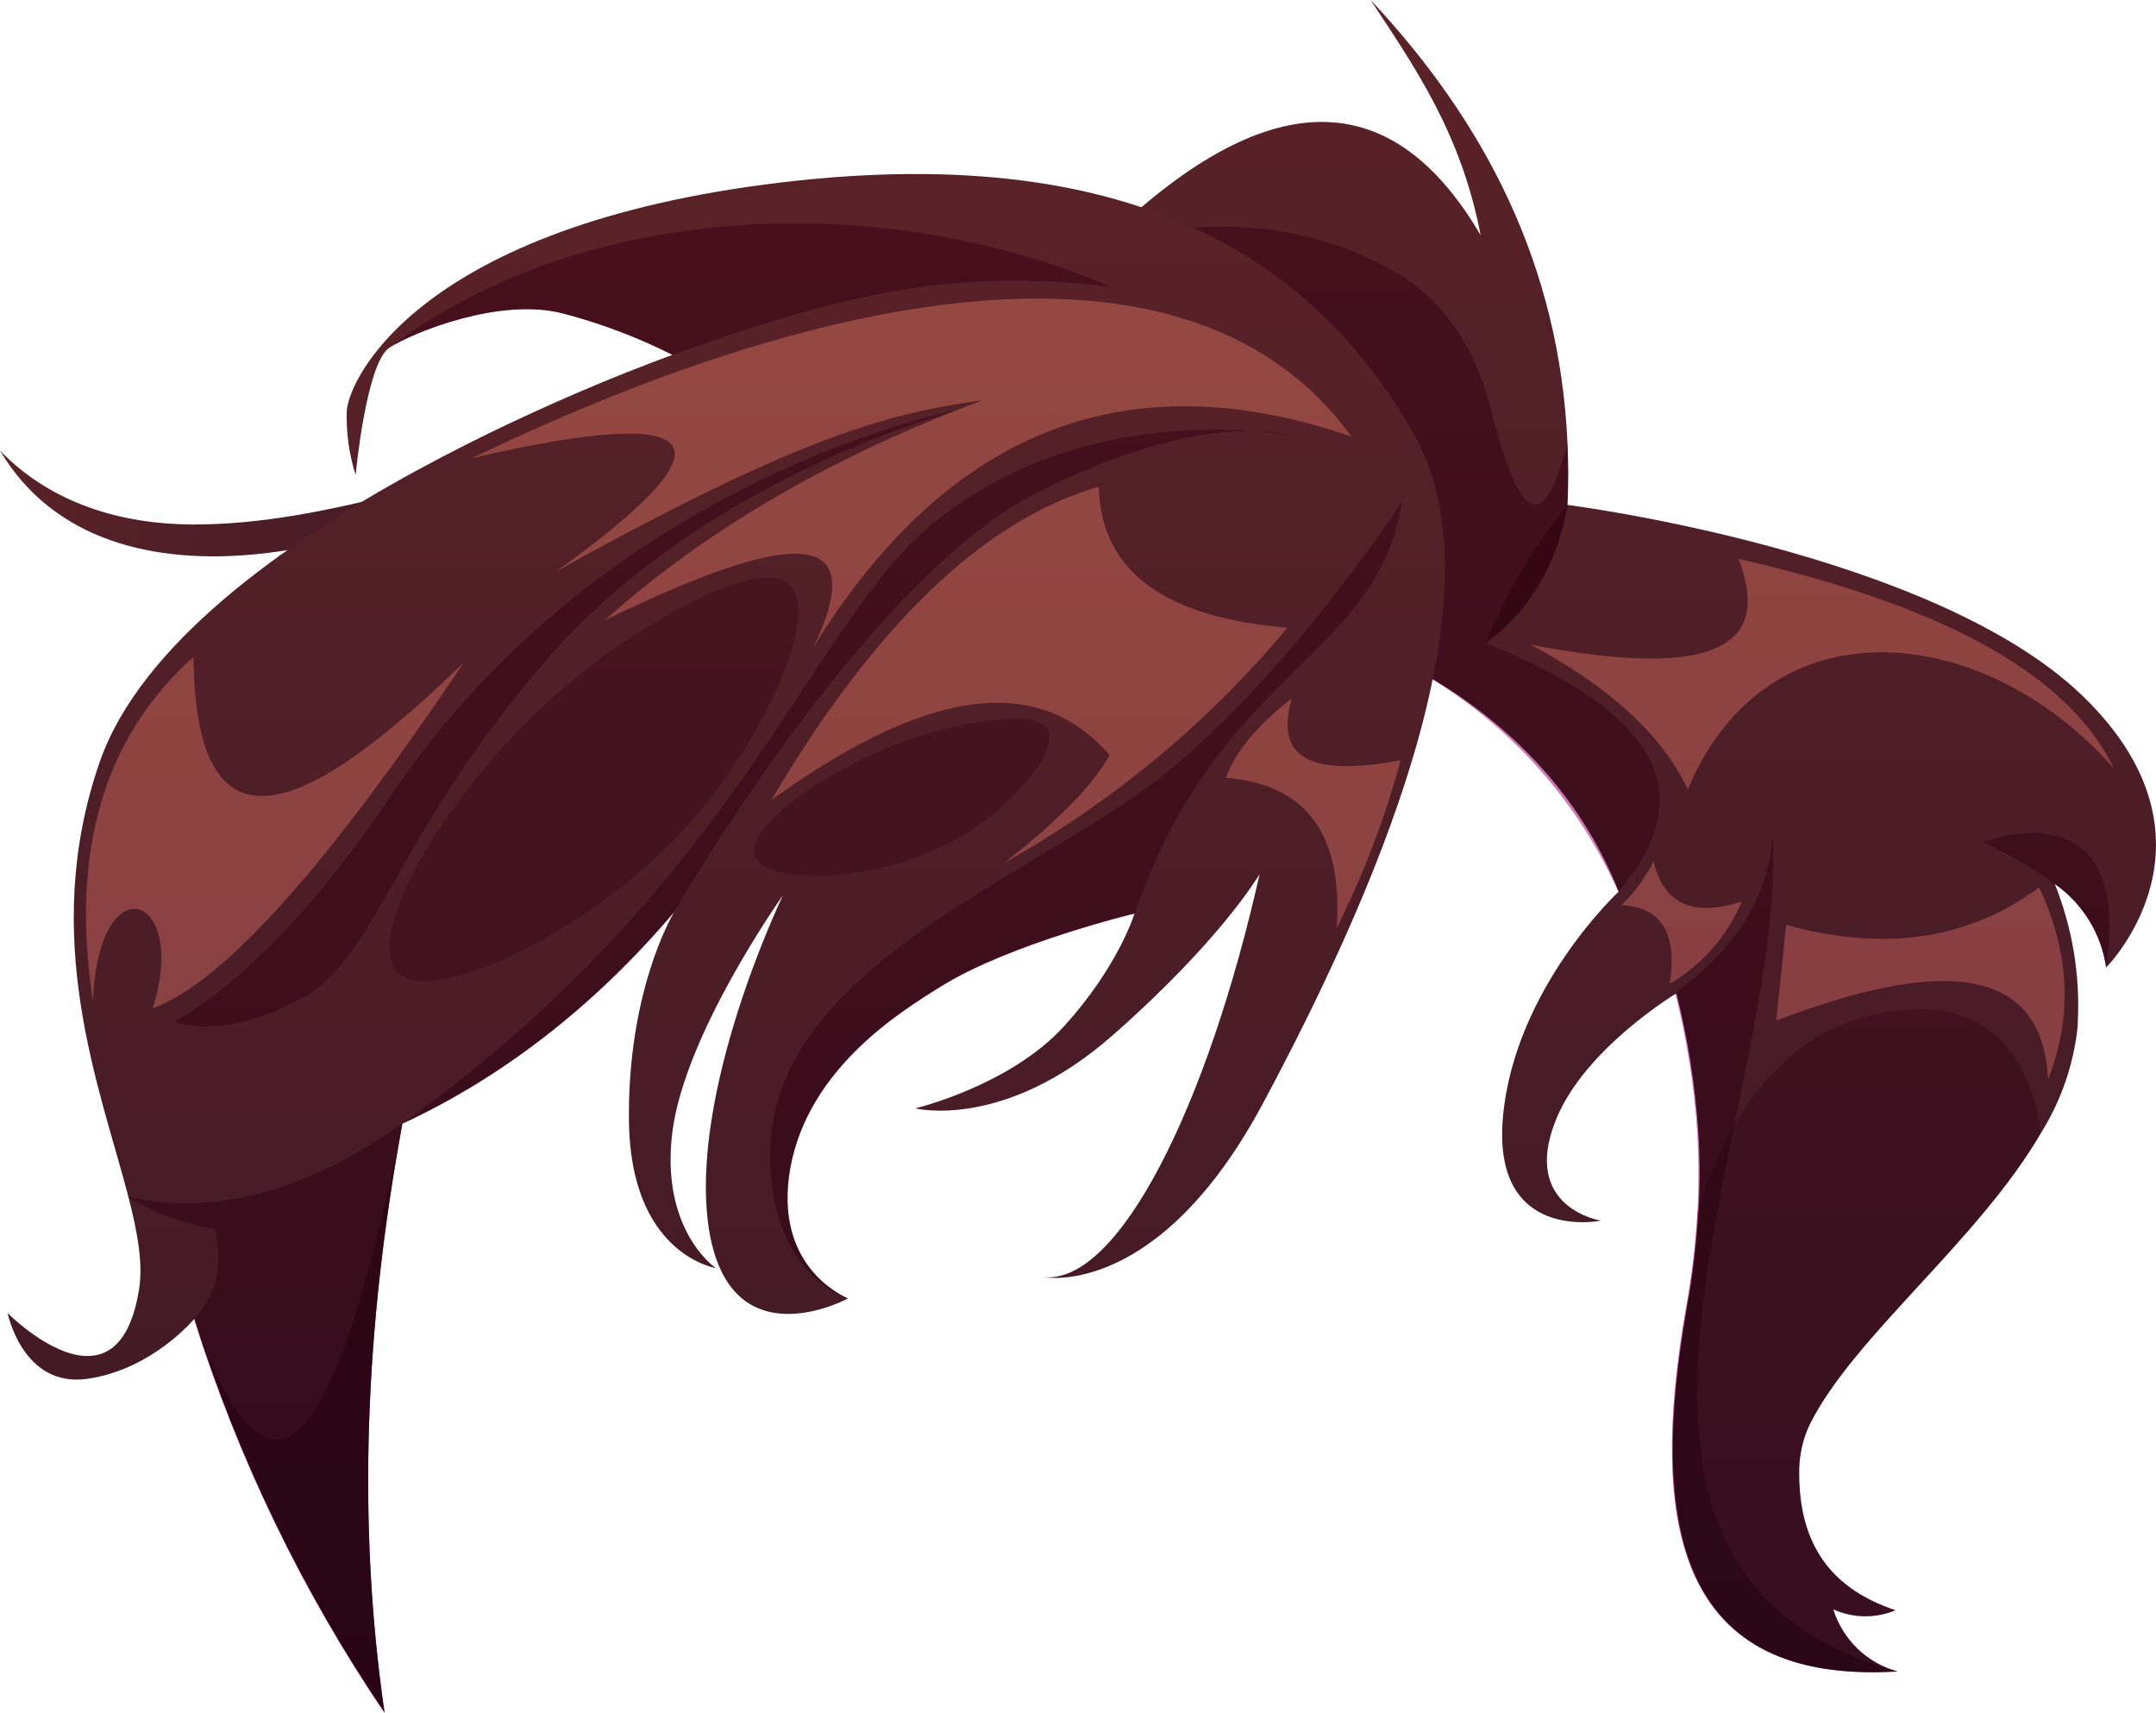
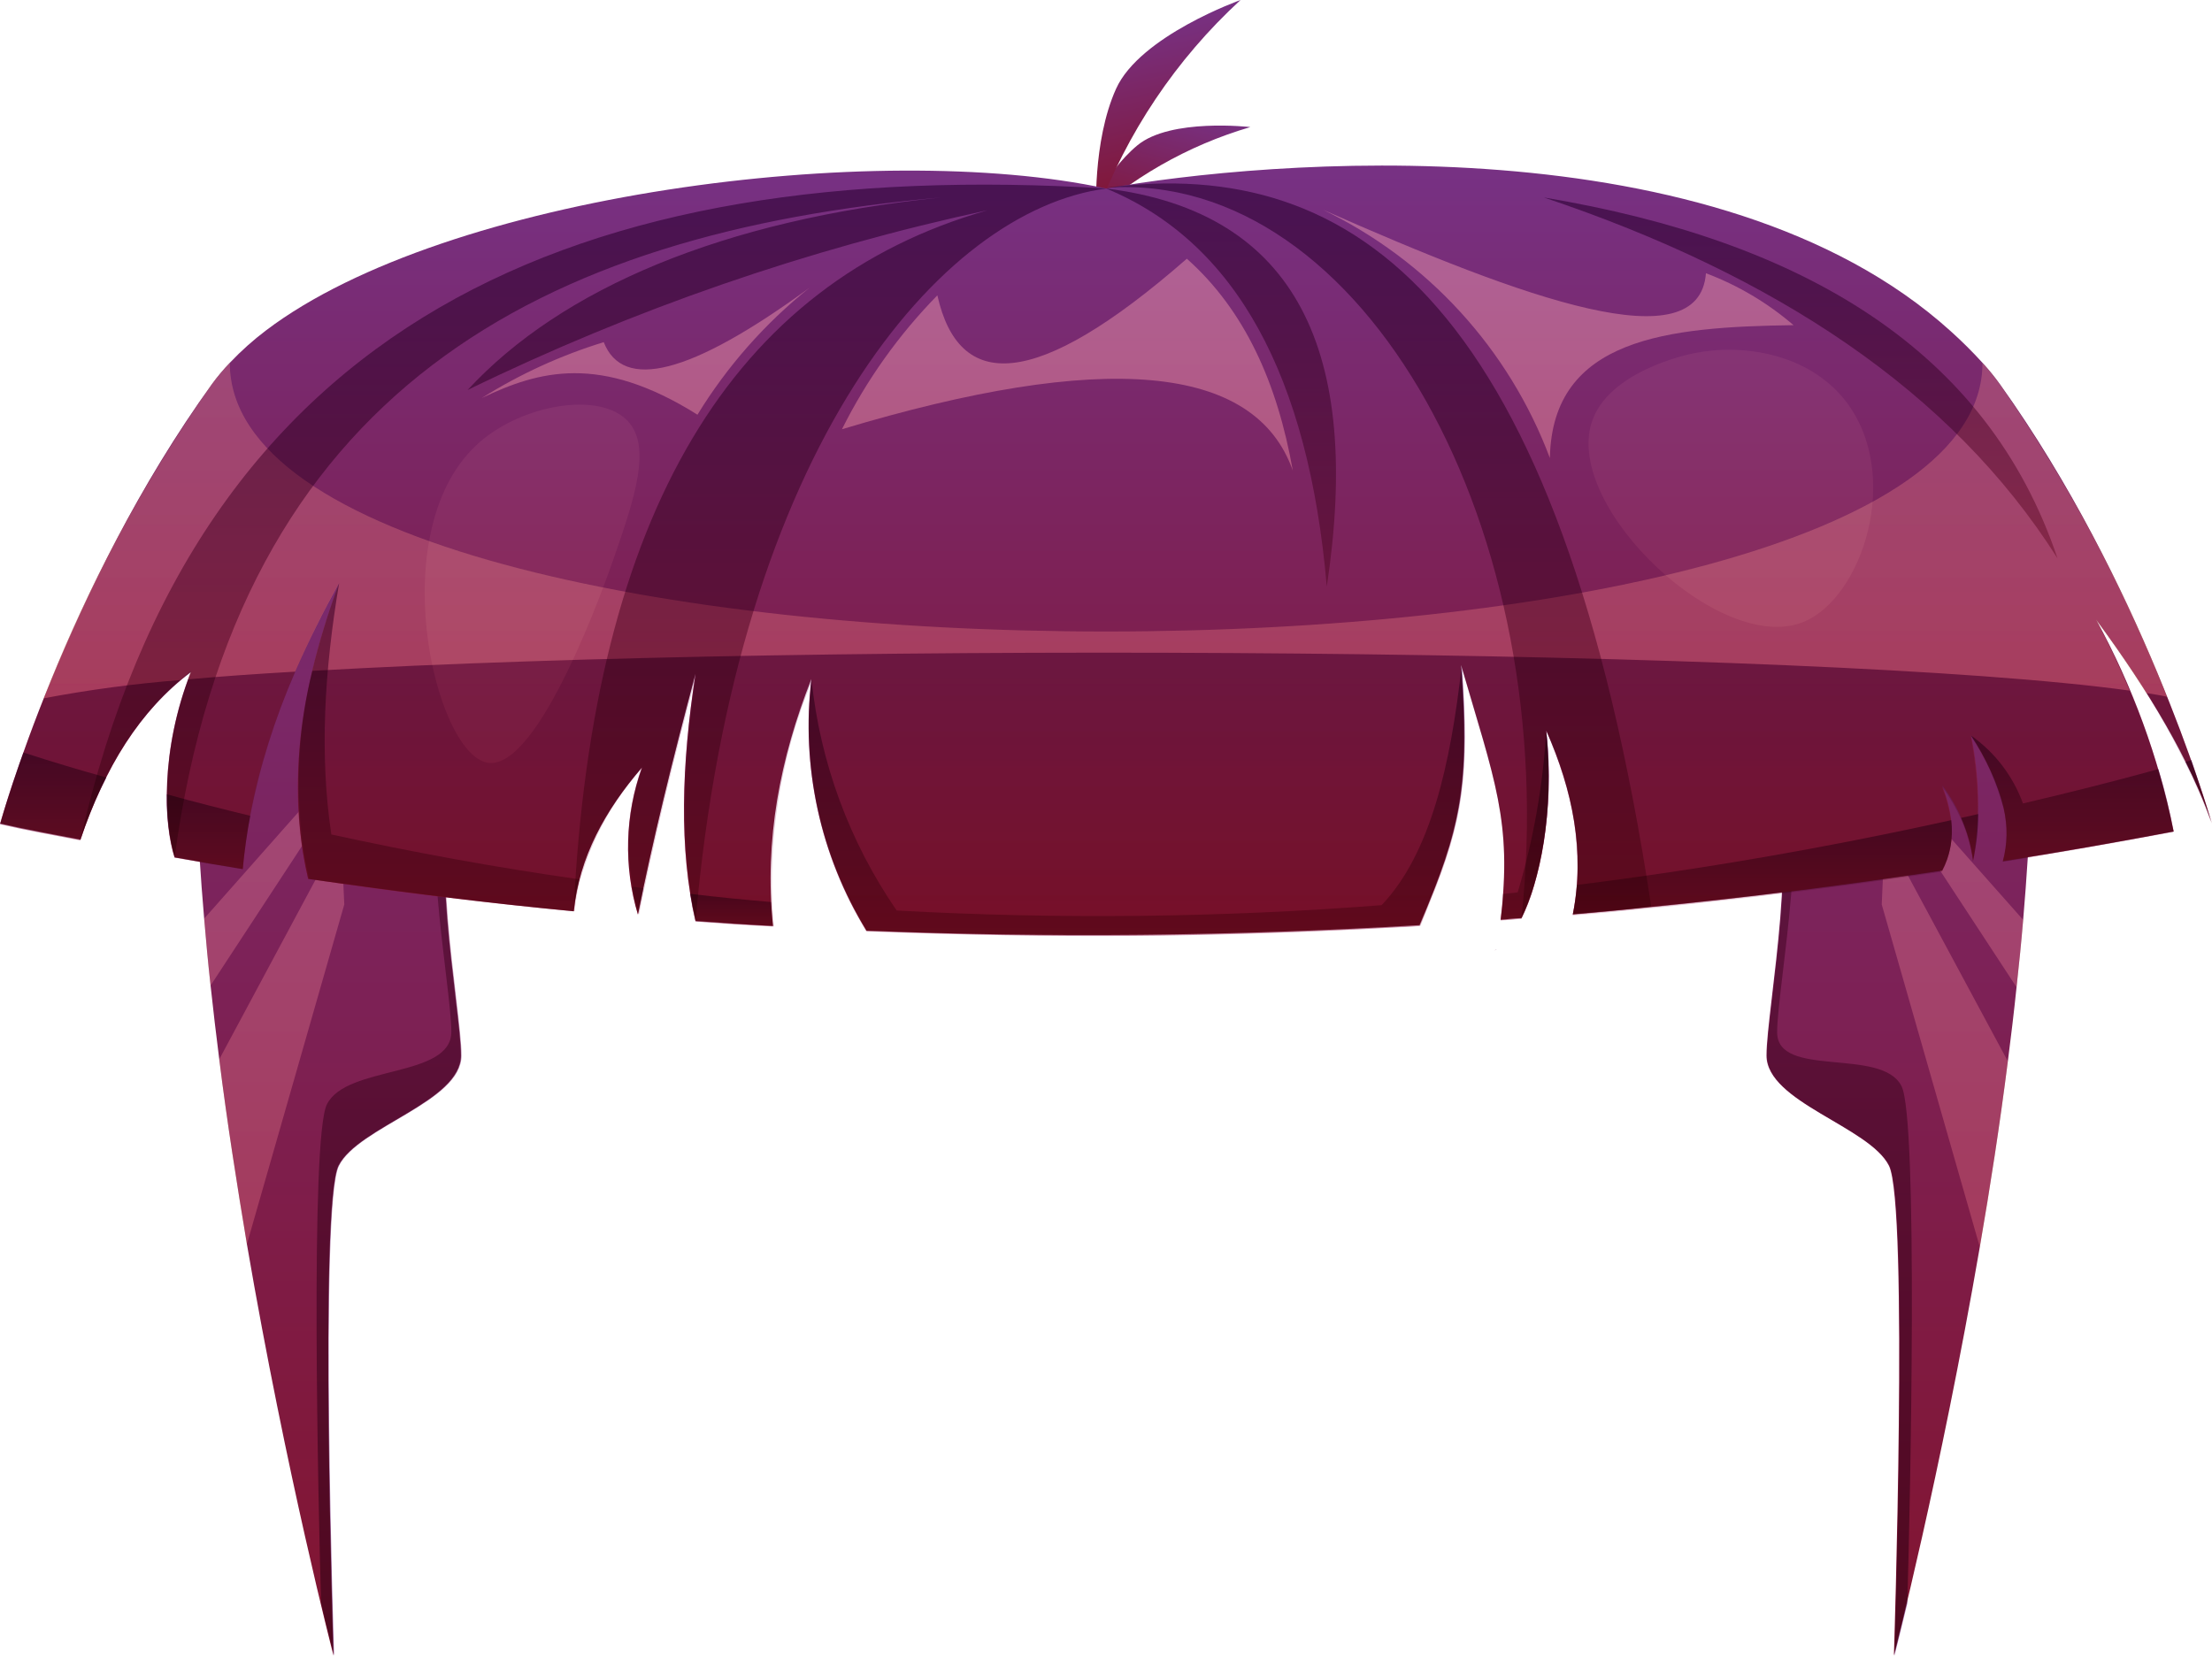
- <svg xmlns="http://www.w3.org/2000/svg" xmlns:xlink="http://www.w3.org/1999/xlink" viewBox="0 0 242.49 192.58">
+ <svg xmlns="http://www.w3.org/2000/svg" xmlns:xlink="http://www.w3.org/1999/xlink" viewBox="0 0 223.97 167.68">
  <defs>
-     <style>.cls-1{isolation:isolate;}.cls-2{fill:url(#Áåçûìÿííûé_ãðàäèåíò_67);}.cls-3,.cls-7{fill:#ce77b5;mix-blend-mode:multiply;}.cls-4{fill:#ffd6b8;mix-blend-mode:soft-light;}.cls-5{fill:url(#Áåçûìÿííûé_ãðàäèåíò_67-2);}.cls-6{fill:url(#Áåçûìÿííûé_ãðàäèåíò_67-3);}.cls-7{opacity:0.7;}</style>
-     <linearGradient id="Áåçûìÿííûé_ãðàäèåíò_67" x1="182.73" x2="182.73" y2="188.03" gradientUnits="userSpaceOnUse">
-       <stop offset="0.01" stop-color="#592227" />
-       <stop offset="1" stop-color="#3e1827" />
+     <style>.cls-1{isolation:isolate;}.cls-2{fill:url(#_626_2);}.cls-11,.cls-12,.cls-13,.cls-14,.cls-15,.cls-16,.cls-17,.cls-18,.cls-19,.cls-20,.cls-21,.cls-22,.cls-23,.cls-24,.cls-25,.cls-3,.cls-9{mix-blend-mode:multiply;}.cls-3{fill:url(#Áåçûìÿííûé_ãðàäèåíò_2);}.cls-10,.cls-26,.cls-4{fill:#ffe9bd;mix-blend-mode:soft-light;}.cls-4{opacity:0.7;}.cls-5{fill:url(#_626_2-2);}.cls-6{fill:url(#_626_2-3);}.cls-7{fill:url(#_626_2-4);}.cls-8{fill:url(#_626_2-5);}.cls-13,.cls-9{opacity:0.5;}.cls-9{fill:url(#Áåçûìÿííûé_ãðàäèåíò_2-2);}.cls-11{fill:url(#Áåçûìÿííûé_ãðàäèåíò_2-3);}.cls-12{fill:url(#Áåçûìÿííûé_ãðàäèåíò_2-4);}.cls-13{fill:url(#Áåçûìÿííûé_ãðàäèåíò_2-5);}.cls-14{fill:url(#Áåçûìÿííûé_ãðàäèåíò_2-6);}.cls-15{fill:url(#Áåçûìÿííûé_ãðàäèåíò_2-7);}.cls-16{fill:url(#Áåçûìÿííûé_ãðàäèåíò_2-8);}.cls-17{fill:url(#Áåçûìÿííûé_ãðàäèåíò_2-9);}.cls-18{fill:url(#Áåçûìÿííûé_ãðàäèåíò_2-10);}.cls-19{fill:url(#Áåçûìÿííûé_ãðàäèåíò_2-11);}.cls-20{fill:url(#Áåçûìÿííûé_ãðàäèåíò_2-12);}.cls-21{fill:url(#Áåçûìÿííûé_ãðàäèåíò_2-13);}.cls-22{fill:url(#Áåçûìÿííûé_ãðàäèåíò_2-14);}.cls-23{fill:url(#Áåçûìÿííûé_ãðàäèåíò_2-15);}.cls-24{fill:url(#Áåçûìÿííûé_ãðàäèåíò_2-16);}.cls-25{fill:url(#Áåçûìÿííûé_ãðàäèåíò_2-17);}.cls-26{opacity:0.2;}</style>
+     <linearGradient id="_626_2" x1="112.76" y1="21.04" x2="112.76" y2="167.68" gradientUnits="userSpaceOnUse">
+       <stop offset="0" stop-color="#773184" />
+       <stop offset="1" stop-color="#82142f" />
    </linearGradient>
-     <linearGradient id="Áåçûìÿííûé_ãðàäèåíò_67-2" x1="0" y1="56.51" x2="60.65" y2="56.51" xlink:href="#Áåçûìÿííûé_ãðàäèåíò_67" />
-     <linearGradient id="Áåçûìÿííûé_ãðàäèåíò_67-3" x1="81.67" y1="19.57" x2="81.67" y2="192.58" xlink:href="#Áåçûìÿííûé_ãðàäèåíò_67" />
+     <linearGradient id="Áåçûìÿííûé_ãðàäèåíò_2" x1="112.82" y1="167.68" x2="112.82" y2="55.81" gradientUnits="userSpaceOnUse">
+       <stop offset="0.01" stop-color="#9c66a3" />
+       <stop offset="0.98" stop-color="#cf98af" />
+     </linearGradient>
+     <linearGradient id="_626_2-2" x1="196.63" y1="263.35" x2="196.63" y2="276.89" gradientTransform="matrix(0.97, 0.24, -0.24, 0.97, -7.73, -291.77)" xlink:href="#_626_2" />
+     <linearGradient id="_626_2-3" x1="102.43" y1="-235.16" x2="102.43" y2="-217.05" gradientTransform="translate(67.26 253.82) rotate(-12.51)" xlink:href="#_626_2" />
+     <linearGradient id="_626_2-4" x1="111.98" y1="16.77" x2="111.98" y2="94.77" xlink:href="#_626_2" />
+     <linearGradient id="_626_2-5" x1="151.42" y1="96.13" x2="151.42" y2="96.25" xlink:href="#_626_2" />
+     <linearGradient id="Áåçûìÿííûé_ãðàäèåíò_2-2" x1="111.96" y1="36.76" x2="111.96" y2="94.76" xlink:href="#Áåçûìÿííûé_ãðàäèåíò_2" />
+     <linearGradient id="Áåçûìÿííûé_ãðàäèåíò_2-3" x1="5.39" y1="76.21" x2="5.39" y2="85.1" xlink:href="#Áåçûìÿííûé_ãðàäèåíò_2" />
+     <linearGradient id="Áåçûìÿííûé_ãðàäèåíò_2-4" x1="21.11" y1="80.44" x2="21.11" y2="88.02" xlink:href="#Áåçûìÿííûé_ãðàäèåíò_2" />
+     <linearGradient id="Áåçûìÿííûé_ãðàäèåíò_2-5" x1="64.55" y1="89.79" x2="64.55" y2="92.62" xlink:href="#Áåçûìÿííûé_ãðàäèåíò_2" />
+     <linearGradient id="Áåçûìÿííûé_ãðàäèåíò_2-6" x1="74.06" y1="90.52" x2="74.06" y2="93.83" xlink:href="#Áåçûìÿííûé_ãðàäèåíò_2" />
+     <linearGradient id="Áåçûìÿííûé_ãðàäèåíò_2-7" x1="178.44" y1="83.06" x2="178.44" y2="92.62" xlink:href="#Áåçûìÿííûé_ãðàäèåíò_2" />
+     <linearGradient id="Áåçûìÿííûé_ãðàäèåíò_2-8" x1="199.43" y1="82.44" x2="199.43" y2="87.17" xlink:href="#Áåçûìÿííûé_ãðàäèåíò_2" />
+     <linearGradient id="Áåçûìÿííûé_ãðàäèåíò_2-9" x1="222.6" y1="76.97" x2="222.6" y2="83.24" xlink:href="#Áåçûìÿííûé_ãðàäèåíò_2" />
+     <linearGradient id="Áåçûìÿííûé_ãðàäèåíò_2-10" x1="60.07" y1="18.7" x2="60.07" y2="93.33" xlink:href="#Áåçûìÿííûé_ãðàäèåíò_2" />
+     <linearGradient id="Áåçûìÿííûé_ãðàäèåíò_2-11" x1="154.37" y1="74.01" x2="154.37" y2="93.21" xlink:href="#Áåçûìÿííûé_ãðàäèåíò_2" />
+     <linearGradient id="Áåçûìÿííûé_ãðàäèåíò_2-12" x1="209.83" y1="74.49" x2="209.83" y2="87.24" xlink:href="#Áåçûìÿííûé_ãðàäèåíò_2" />
+     <linearGradient id="Áåçûìÿííûé_ãðàäèåíò_2-13" x1="115.09" y1="67.43" x2="115.09" y2="94.75" xlink:href="#Áåçûìÿííûé_ãðàäèåíò_2" />
+     <linearGradient id="Áåçûìÿííûé_ãðàäèåíò_2-14" x1="44.41" y1="59.07" x2="44.41" y2="92.29" xlink:href="#Áåçûìÿííûé_ãðàäèåíò_2" />
+     <linearGradient id="Áåçûìÿííûé_ãðàäèåíò_2-15" x1="139.58" y1="18.66" x2="139.58" y2="93.05" xlink:href="#Áåçûìÿííûé_ãðàäèåíò_2" />
+     <linearGradient id="Áåçûìÿííûé_ãðàäèåíò_2-16" x1="123.64" y1="19.09" x2="123.64" y2="59.4" xlink:href="#Áåçûìÿííûé_ãðàäèåíò_2" />
+     <linearGradient id="Áåçûìÿííûé_ãðàäèåíò_2-17" x1="182.34" y1="19.99" x2="182.34" y2="56.54" xlink:href="#Áåçûìÿííûé_ãðàäèåíò_2" />
  </defs>
  <g class="cls-1">
    <g id="Layer_2" data-name="Layer 2">
      <g id="Layer_1-2" data-name="Layer 1">
-         <path class="cls-2" d="M231.11,99.41A36.7,36.7,0,0,1,233.69,115c0,.11,0,.21,0,.33a28.07,28.07,0,0,1-4.09,12c-7,12.1-21.05,22.92-26,32.75l0,0a12.21,12.21,0,0,0-1.23,5c-.21,9,4,13.72,10.82,16a8.72,8.72,0,0,1-7-.11,10.49,10.49,0,0,0,7.25,7c-24.6,1.5-28.05-16.22-23.69-41a88,88,0,0,0,1.27-10.73,70.63,70.63,0,0,0,0-8.85,87.61,87.61,0,0,0-2.47-15.69S178.23,117.9,175,125.92c-4,9.91,5.06,11.35,5.06,11.35s-12.4,2.54-11-11.86,13-25.15,13-25.15c-4.54-11.43-13-19.36-21.71-24.35L123,28.31l0,0h0c18.63-18.73,33.18-19.53,43.53-1.86C164.31,14.85,159,7.39,154.16,0c13,13.87,21.25,30,22.14,49.85q.16,3.4,0,6.93S217.45,62,234.27,78.29s2.61,30.51,2.61,30.51A13.87,13.87,0,0,0,231.11,99.41Z" />
-         <path class="cls-3" d="M213.33,187.94c-24.59,1.5-28-16.21-23.67-41a82.52,82.52,0,0,0,1.23-19.59,86.59,86.59,0,0,0-2.48-15.68c6.78-5,10.5-10.65,11-18C201,124.71,171.75,176.34,213.33,187.94Z" />
-         <path class="cls-4" d="M200.9,104l-1.12,10.76c18.16-6.91,29.93-6.51,30.57,6.64,2.81-7.13,2.41-14.34-1-21.61C221.63,105.5,212.26,107.15,200.9,104Z" />
-         <path class="cls-3" d="M182,100.26a53.71,53.71,0,0,0-21.71-24.35L123,28.31l0,0h0a39.24,39.24,0,0,1,33.14,1.83c6,3.23,9.28,8.44,11.05,14.1,0,0,.22.72.34,1.15s.21.8.3,1.21c3.07,11.55,5.62,14.06,8.45,3.29q.16,3.4,0,6.93c-1.14,6.53-4.11,11.75-9.18,15.5C184.89,79.52,192.25,88.46,182,100.26Z" />
-         <path class="cls-4" d="M195.9,101.38a19.38,19.38,0,0,1-8.1,9.25c.89-5.63-.91-8.59-5.43-8.86a17.42,17.42,0,0,0,3.6-4.9C187.14,101.72,190.51,103.14,195.9,101.38Z" />
-         <path class="cls-5" d="M0,50.67c5.8,6,13.72,8.27,21.59,8.31s15.8-1.66,23.55-3.61c5.19-1.41,10.34-3,15.51-4.91C45.22,61.51,12,70.91,0,50.67Z" />
-         <path class="cls-6" d="M142.09,124c-11.83,22.15-24.67,19.62-24.67,19.62,8.43.78,18.4-19.27,24.25-45.32-.27.45-4.65,7.69-16.51,18.11-12.22,10.76-22.22,8.23-22.22,8.23s10.65-2.53,16.78-9.28c5.92-6.54,7.78-12.28,7.88-12.64h0s-14.06,3.38-21.81,8.22c-4.29,2.69-14.88,9.07-16.92,20.46C87,142.18,94.48,145.6,95.33,146l.08,0S82,153.35,79.7,138c-2.2-15.18,8.07-36.71,8.36-37.32-.33.48-11,15.56-12.43,26.56C74.26,138,80.09,142.3,80.5,142.6c-.56-.1-9.56-1.94-9.76-16.44s4.77-23.08,5.08-23.59c-9.42,11-19.65,18.76-30.56,23.79-4.24,22.94-5.08,45.05-2,66.22a170.49,170.49,0,0,1-21.4-44.28s-4.69,5.69-12,6.75-9-7.39-9-7.39S13.2,160.13,15.64,145c.46-2.86-.15-6.35-1.19-10.38a0,0,0,0,0,0,0c-3.13-12.12-10.1-29.17-3.23-48.95,9.18-26.36,64.42-45.76,64.42-45.76A62.55,62.55,0,0,0,63.4,35.27c-7.14-1.9-16.92,2.12-19.57,3.8S40,53.41,40,53.41a21.63,21.63,0,0,1-1-7.18c.2-3.57,8.15-20.87,48.92-25.72S148.4,30.22,159,48.77,153.91,101.91,142.09,124Z" />
-         <path class="cls-3" d="M145.14,49s-22.39-4.54-40,9.7C91,70.05,83.78,98.64,45.26,126.37a89.78,89.78,0,0,0,30.57-23.83s21.26-37,40.42-46.92S145.14,49,145.14,49Z" />
-         <path class="cls-3" d="M43.22,192.58a169.79,169.79,0,0,1-21.41-44.29c2.7-2.81,3.27-6.22,2.34-10.07a27.77,27.77,0,0,1-9.7-3.57l-.18-.07.17,0c9.32,2.1,19.52-.24,30.82-8.26C41,149.3,40.18,171.41,43.22,192.58Z" />
-         <path class="cls-3" d="M108.14,46S79.71,53.3,61.77,73.86s-19.16,34.06-28.34,38.69-13.86,2.32-13.86,2.32,10.76-5,24.26-25.19C68.19,53.3,108.14,46,108.14,46Z" />
-         <path class="cls-3" d="M125,32.26c-16.56-2-28.67.16-49.34,7.65A62.55,62.55,0,0,0,63.4,35.27c-7.14-1.9-16.92,2.12-19.57,3.8C64.72,23.26,97.81,20.74,125,32.26Z" />
-         <path class="cls-3" d="M157.7,56.43c-2.87,17.85-20.46,18.54-30.09,46.32,0,0-14.06,3.38-21.81,8.22-4.29,2.69-14.88,9.07-16.92,20.46C87,142.18,94.48,145.6,95.33,146c-.9-.3-8.89-3.39-8.69-16.52.28-18.79,24.15-28.69,40.15-39.33C141.3,80.45,155.22,60.15,157.7,56.43Z" />
-         <path class="cls-4" d="M123.59,54.73c-13,3.75-25.25,15.62-36.85,35.26,16.45-11.91,29.61-14.89,38.07-5.06C122.4,89.06,118.06,93,113,97a114,114,0,0,0,31.8-26.41C131.57,69.48,123.82,64.66,123.59,54.73Z" />
-         <path class="cls-4" d="M157.53,85.49a101.14,101.14,0,0,1-7.19,18.89c.75-11-3.77-16.19-12.46-16.92,1.2-3.25,3.9-6.18,7.42-8.93C143.66,84.25,145.88,87.68,157.53,85.49Z" />
-         <path class="cls-4" d="M152,49.09c-24.6-8.45-45-1.41-60.54,23.72,7.32-15.1-5-12-23.44-3.06,10.7-9.57,24.45-18,42.52-24.75-9.69,1.41-19.18,3.24-48,19.27C82.55,49.92,80.56,45.18,53.1,51.51,93.87,31.9,134.24,24.63,152,49.09Z" />
-         <path class="cls-4" d="M21.76,73.86c-10.14,9.1-13.87,22-11.31,38.75.61-15.66,10.85-12.18,6.72.79,8.44-3.11,20.51-17.31,35-38.91C35.06,91.11,22,97.91,21.76,73.86Z" />
-         <path class="cls-3" d="M176.33,56.78c-1.14,6.53-4.11,11.75-9.18,15.5A57,57,0,0,1,176.33,56.78Z" />
-         <path class="cls-4" d="M172.12,72.49c8.64,4.59,14.77,10,17.71,16.29,8.91-21.35,33.26-19,47.92-2.37-5.39-11.24-20.65-18.63-42.23-23.57C200,74.26,189.78,75.88,172.12,72.49Z" />
-         <path class="cls-3" d="M43.22,192.58a169.79,169.79,0,0,1-21.41-44.29c9.8,27.72,17,9.32,23.45-21.93C41,149.3,40.18,171.41,43.22,192.58Z" />
-         <path class="cls-7" d="M88.77,65.74c-4-3.75-19.19,6.83-20.13,7.49-16.23,11.42-28.19,31.59-24,36.06,3.76,4,21.34-4.17,32.26-16C85.77,83.59,92.39,69.16,88.77,65.74Z" />
-         <path class="cls-7" d="M213.34,187.94c-24.6,1.5-28.05-16.22-23.69-41a88,88,0,0,0,1.27-10.73c3.06-9.76,8.9-19.78,20.05-22.16,13.22-2.82,17.43,5.55,18.61,13.27-7,12.1-21.05,22.92-26,32.75l0,0a12.21,12.21,0,0,0-1.23,5c-.21,9,4,13.72,10.82,16a8.72,8.72,0,0,1-7-.11A10.49,10.49,0,0,0,213.34,187.94Z" />
-         <path class="cls-3" d="M231.11,99.41a45.93,45.93,0,0,0-8.11-4.7S240,88,236.88,108.8A13.87,13.87,0,0,0,231.11,99.41Z" />
-         <path class="cls-7" d="M117.83,82.06c-1.1-2-6.4-1.1-8.67-.71C96.54,83.54,83.51,92.59,84.87,96.28c1.28,3.47,15.69,3.27,25.23-3.5C114.39,89.74,119.09,84.38,117.83,82.06Z" />
+         <path class="cls-2" d="M204.85,93.16h0c-.19,2.28-.42,4.55-.67,6.82-.26,2.51-.56,5-.88,7.5-.82,6.46-1.8,12.8-2.84,18.81h0c-4,23.2-8.7,41.38-8.7,41.38s1.49-45.64-.5-49.61-12.4-6.45-12.4-11.17,3.72-23.32,0-27.53-35-21.08-60.53-21.08c-.8,0-1.58,0-2.33,0-2.16,0-4.31,0-6.47,0-.75,0-1.53,0-2.33,0-25.55,0-56.81,16.86-60.53,21.08s0,22.83,0,27.53-10.41,7.2-12.4,11.17-.5,49.61-.5,49.61S29,149.35,25,126c-1-6-2-12.3-2.8-18.72-.32-2.48-.61-5-.88-7.48-.25-2.26-.46-4.53-.65-6.78C19.21,76,19.28,59.4,22.6,47.37c7.81-28.24,87.82-26.3,87.82-26.3h4.69s80-1.94,87.81,26.3C206.25,59.44,206.31,76.08,204.85,93.16Z" />
+         <path class="cls-3" d="M193.12,162.38c-.81,3.38-1.31,5.3-1.31,5.3s1.49-45.64-.49-49.61-12.41-6.45-12.41-11.17,3.73-23.32,0-27.53-35-21.08-60.53-21.08c-.79,0-1.57,0-2.33,0q-3.22-.07-6.47,0c-.75,0-1.53,0-2.33,0-25.55,0-56.81,16.86-60.52,21.08s0,22.83,0,27.53-10.42,7.2-12.41,11.17-.49,49.61-.49,49.61-.51-1.92-1.32-5.3c-.29-10.08-1.12-47.17.59-50.54,2-4,12.6-2.64,12.6-7.35S41.93,81.17,45.7,77s35.52-21.09,61.47-21.09c.81,0,1.6,0,2.36,0,2.19,0,4.39,0,6.57,0q1.16,0,2.37,0c25.95,0,57.69,16.87,61.47,21.09s0,22.82,0,27.54,10.58,1.48,12.59,5.45C194.24,113.31,193.42,152.3,193.12,162.38Z" />
+         <path class="cls-4" d="M33.56,81.13,21.32,99.81c-.25-2.26-.46-4.53-.65-6.78L33.42,78.62Z" />
+         <path class="cls-4" d="M34.86,91.6,25,126c-1-6-2-12.3-2.8-18.72l12.33-23Z" />
+         <path class="cls-4" d="M204.85,93.16h0c-.19,2.28-.42,4.55-.67,6.82L191.83,81.13l.14-2.51Z" />
+         <path class="cls-4" d="M203.3,107.48c-.82,6.46-1.8,12.8-2.84,18.81L190.53,91.6l.32-7.27Z" />
+         <path class="cls-5" d="M109.61,22.6s2.18-5.09,5.55-7.88,11.44-1.85,11.44-1.85A42,42,0,0,0,109.61,22.6Z" />
+         <path class="cls-6" d="M111,21.78S110.58,14.38,113,9s12.61-9,12.61-9A55.92,55.92,0,0,0,111,21.78Z" />
+         <path class="cls-7" d="M212.25,62.77a76.4,76.4,0,0,1,7.84,21.44c-5.79,1.1-11.54,2.11-17.3,3,1.17-4.07-.46-8.36-3.22-12.75a33.6,33.6,0,0,1,.21,12.68,16.06,16.06,0,0,0-3.13-7.6c1.15,3,1.45,5.92,0,8.61-9.88,1.49-19.69,2.74-29.5,3.7-2.64.28-5.26.51-7.9.74,1.26-6.32,0-12.5-2.69-18.61.85,8.47-.67,15.27-2.51,19-.71,0-1.4.12-2.11.16,1.19-9.95-.6-14.1-4-25.78.89,12.07,0,16.5-4.21,26.33q-28.23,1.67-56,.56a39.77,39.77,0,0,1-5.58-25.48c-3.15,8-4.78,16.26-3.88,25-2.62-.13-5.22-.3-7.84-.5C68.74,86,69,77.47,70.42,68.24,68.08,77,66.08,85.15,64.59,92.62A23.87,23.87,0,0,1,65,77.73c-3.73,4.34-6.35,9.07-6.9,14.56Q44.61,91,31.2,89c-2.3-9.86-.62-19.87,3.15-30C29,68.61,25.43,78.23,24.58,88h0c-2.3-.37-4.59-.76-6.89-1.17-1.08-3.33-1.49-10.8,1.65-18.8-5.14,3.89-8.75,9.72-11.19,17-2.71-.53-5.42-1-8.13-1.63,0,0,6.64-24,21.46-44.53a20.45,20.45,0,0,1,1.84-2.18,29.68,29.68,0,0,1,3.63-3.24C45.19,19.64,88.8,14.08,112,19.09c16.1-2.87,61.87-6.91,85.49,14.43a45.35,45.35,0,0,1,3.26,3.24,22.79,22.79,0,0,1,1.77,2.18c14.29,20,21,43,21.44,44.46C221.74,77,217.67,70.12,212.25,62.77Z" />
+         <path class="cls-8" d="M151.57,96.13a.8.8,0,0,1-.27.12h0A2.24,2.24,0,0,1,151.57,96.13Z" />
+         <path class="cls-9" d="M217.33,70.19q-2.28-3.61-5.08-7.42c1.24,2.39,2.39,4.78,3.38,7.17h0a68.73,68.73,0,0,1,2.9,8,57.55,57.55,0,0,1,1.54,6.32c-4.76.89-9.49,1.74-14.22,2.52-1,.19-2.05.35-3.08.51a11.08,11.08,0,0,0,.09-5.4,23.91,23.91,0,0,0-3.31-7.35,43.78,43.78,0,0,1,.73,8,22.55,22.55,0,0,1-.52,4.73,15.25,15.25,0,0,0-1.22-4.34,17.73,17.73,0,0,0-1.91-3.26,15.28,15.28,0,0,1,.92,3.49,8.72,8.72,0,0,1-.92,5.12q-18.78,2.83-37.4,4.44a23.29,23.29,0,0,0,.41-3A31.65,31.65,0,0,0,156.56,74a40.91,40.91,0,0,1-1.38,16.19,20.89,20.89,0,0,1-1.13,2.85c-.43,0-.87.07-1.31.09l-.8.07c.12-.94.21-1.81.25-2.66.6-8.09-1.15-12.48-4.18-22.91a1.76,1.76,0,0,0,0-.21c.82,11,.16,15.65-3.18,23.85-.32.78-.66,1.61-1,2.48-.67,0-1.36.07-2,.12-8.07.44-16.08.73-24.08.83q-12.64.17-25.2-.23l-4.74-.16c-.46-.76-.89-1.54-1.31-2.32a39.78,39.78,0,0,1-4.27-23.16.15.15,0,0,1,0,.06,53.6,53.6,0,0,0-4.05,22.45c.05.83.09,1.66.19,2.48-2.62-.13-5.22-.3-7.84-.5-.21-.92-.39-1.84-.55-2.81-1-6.64-.69-14.19.55-22.28-2.07,7.67-3.86,15-5.28,21.71-.19.9-.37,1.79-.55,2.67-.26-1-.46-1.89-.62-2.83a22.81,22.81,0,0,1,1-12.06,28.63,28.63,0,0,0-6.32,11.32,21.52,21.52,0,0,0-.58,3.24c-3.93-.36-7.85-.8-11.78-1.28s-7.86-.94-11.77-1.52c-1.1-.14-2.23-.3-3.33-.46a35,35,0,0,1-.83-5.24A47.63,47.63,0,0,1,31.61,68a73,73,0,0,1,2.72-8.9s0,.14-.12.26c-1.61,2.91-3.08,5.83-4.34,8.75a68.51,68.51,0,0,0-4.53,14.52q-.51,2.68-.76,5.4h0c-2.3-.37-4.59-.76-6.89-1.17a21.38,21.38,0,0,1-.78-6.41A34.73,34.73,0,0,1,19,68.88c.1-.27.19-.55.3-.83-.36.28-.73.58-1.08.9a29.81,29.81,0,0,0-7.46,9.79A42.38,42.38,0,0,0,8.13,85.1c-2.71-.53-5.42-1-8.13-1.63,0,0,.76-2.78,2.37-7.26.57-1.61,1.26-3.47,2.06-5.49a150.5,150.5,0,0,1,17-31.78,20.45,20.45,0,0,1,1.84-2.18c0,36.26,177.46,36.26,177.46,0a22.79,22.79,0,0,1,1.77,2.18,153.16,153.16,0,0,1,16.91,31.62c1,2.41,1.77,4.57,2.44,6.41,1.15,3.31,1.84,5.56,2,6.27a52.21,52.21,0,0,0-2.64-6.09A78.36,78.36,0,0,0,217.33,70.19Z" />
+         <path class="cls-10" d="M217.33,70.19q-2.28-3.61-5.08-7.42c1.24,2.39,2.39,4.78,3.38,7.17-31.5-4.34-131.86-5-184-2a70.05,70.05,0,0,1,2.74-8.92c-1.66,3-3.17,6-4.48,9-3.93.23-7.56.48-10.85.78.1-.27.19-.55.3-.83-.36.28-.73.58-1.08.9A129,129,0,0,0,4.43,70.72a150.5,150.5,0,0,1,17-31.78,20.45,20.45,0,0,1,1.84-2.18c0,36.26,177.46,36.26,177.46,0a22.79,22.79,0,0,1,1.77,2.18,153.16,153.16,0,0,1,16.91,31.62C218.8,70.42,218.09,70.31,217.33,70.19Z" />
+         <path class="cls-11" d="M2.37,76.21c2.78.9,5.58,1.75,8.41,2.53A42.38,42.38,0,0,0,8.13,85.1c-2.71-.53-5.42-1-8.13-1.63C0,83.47.76,80.69,2.37,76.21Z" />
+         <path class="cls-12" d="M16.89,80.44c2.8.78,5.63,1.49,8.45,2.18q-.51,2.68-.76,5.4h0c-2.3-.37-4.59-.76-6.89-1.17A21.38,21.38,0,0,1,16.89,80.44Z" />
+         <path class="cls-13" d="M64,89.79c.39.07.78.11,1.17.16-.19.9-.37,1.79-.55,2.67C64.33,91.67,64.13,90.73,64,89.79Z" />
+         <path class="cls-14" d="M78.07,91.35c.05.83.09,1.66.19,2.48-2.62-.13-5.22-.3-7.84-.5-.21-.92-.39-1.84-.55-2.81C72.58,90.85,75.34,91.12,78.07,91.35Z" />
+         <path class="cls-15" d="M197.57,83.06a8.72,8.72,0,0,1-.92,5.12q-18.78,2.83-37.4,4.44a23.29,23.29,0,0,0,.41-3Q178.44,87.28,197.57,83.06Z" />
+         <path class="cls-16" d="M198.56,82.83c.57-.12,1.17-.25,1.74-.39a22.55,22.55,0,0,1-.52,4.73A15.25,15.25,0,0,0,198.56,82.83Z" />
+         <path class="cls-17" d="M223.92,83.24a52.21,52.21,0,0,0-2.64-6.09,2.32,2.32,0,0,0,.6-.18C223,80.28,223.72,82.53,223.92,83.24Z" />
+         <path class="cls-18" d="M8.13,85.1c2.44-7.33,6-13.16,11.19-17-3.14,8-2.73,15.47-1.65,18.8C24.07,39.44,54.93,23.57,95.29,20,73.22,22.26,56.84,29.21,47.34,39.5A231.27,231.27,0,0,1,100,21.29C74.21,28.62,60,52,58.08,92.29c.55-5.49,3.17-10.22,6.9-14.56a23.87,23.87,0,0,0-.39,14.89c1.49-7.47,3.49-15.67,5.83-24.38C69,77.47,68.74,86,70.42,93.33c4.18-47.95,24.75-72,41.59-74.24C58.59,15.83,20,32.51,8.13,85.1Z" />
+         <path class="cls-19" d="M156.56,74a71.79,71.79,0,0,1-2.89,16.37l-1.48.17c0,.85-.13,1.72-.25,2.66.71,0,1.4-.11,2.11-.16a20.89,20.89,0,0,0,1.13-2.85A40.91,40.91,0,0,0,156.56,74Z" />
+         <path class="cls-20" d="M220.09,84.21a57.55,57.55,0,0,0-1.54-6.32c-4.59,1.27-9.17,2.41-13.72,3.48a14.45,14.45,0,0,0-5.26-6.88,23.91,23.91,0,0,1,3.31,7.35,11.08,11.08,0,0,1-.09,5.4c1-.16,2-.32,3.08-.51h0C210.6,85.94,215.33,85.11,220.09,84.21Z" />
+         <path class="cls-21" d="M148,67.43c-1.13,10-3.13,19-8.11,24.24a371.59,371.59,0,0,1-49.1.54,50.43,50.43,0,0,1-8.62-23.37A39.78,39.78,0,0,0,86.41,92c.42.78.85,1.56,1.31,2.32l4.74.16,0,0c8.39.27,16.79.38,25.23.27q12-.18,24.06-.85l0,0c.66,0,1.35-.07,2-.12.37-.87.71-1.7,1-2.48C148.13,83.08,148.79,78.44,148,67.43Z" />
+         <path class="cls-22" d="M58.66,89.05a21.52,21.52,0,0,0-.58,3.24c-3.93-.36-7.85-.8-11.78-1.28s-7.84-1-11.77-1.54v0c-1.1-.14-2.23-.3-3.33-.46a35,35,0,0,1-.83-5.24A47.63,47.63,0,0,1,31.61,68a73,73,0,0,1,2.72-8.9l0,0c-1.47,8.75-2,17.3-.78,25.41C41.86,86.32,50.23,87.86,58.66,89.05Z" />
+         <path class="cls-23" d="M159.25,92.62c1.26-6.32,0-12.5-2.69-18.61.85,8.47-.67,15.27-2.51,19,4.21-39.19-15.92-75.8-42-74,25.18-3.31,45.88,11.61,55.14,72.79C164.51,92.16,161.89,92.39,159.25,92.62Z" />
+         <path class="cls-24" d="M112,19.09c13.16,5.45,20.5,19,22.34,40.31C137.93,35.67,131.3,21.48,112,19.09Z" />
+         <path class="cls-25" d="M156.33,20c26.22,4.39,44.89,15.41,52,36.55C197.58,39.55,179.62,27.82,156.33,20Z" />
+         <path class="cls-10" d="M133.93,21.23a45.77,45.77,0,0,1,23,25.16c.23-12.2,12-13.28,24.67-13.46a29.55,29.55,0,0,0-8.87-5.26C172.05,36.65,154.54,30.35,133.93,21.23Z" />
+         <path class="cls-10" d="M120.17,26.2c5.87,5.22,9.17,12.61,10.73,21.46-3.84-10.88-19.23-12.13-45.65-4.19a53.49,53.49,0,0,1,9.66-13.56C97.07,39.54,104.65,39.77,120.17,26.2Z" />
+         <path class="cls-10" d="M81.94,29.16A49.74,49.74,0,0,0,70.62,42c-9.88-6.21-16.09-4.44-21.84-1.69a51.82,51.82,0,0,1,12.35-5.66C63.07,39.6,69.84,38,81.94,29.16Z" />
+         <path class="cls-26" d="M63.55,42.62c-2.88-3-10.57-1.65-14.92,2.1-10,8.6-4.69,31.56.72,32.52,5.26.94,12.11-18.75,12.8-20.71C64.29,50.36,66,45.22,63.55,42.62Z" />
+         <path class="cls-26" d="M186.82,40.54c-3.79-4.78-10.41-5.75-15.25-4.78-.77.15-8.84,1.86-10.44,7.11-2.62,8.61,13.09,23.49,21.44,20.13C188.59,60.59,192.69,48,186.82,40.54Z" />
      </g>
    </g>
  </g>
</svg>
